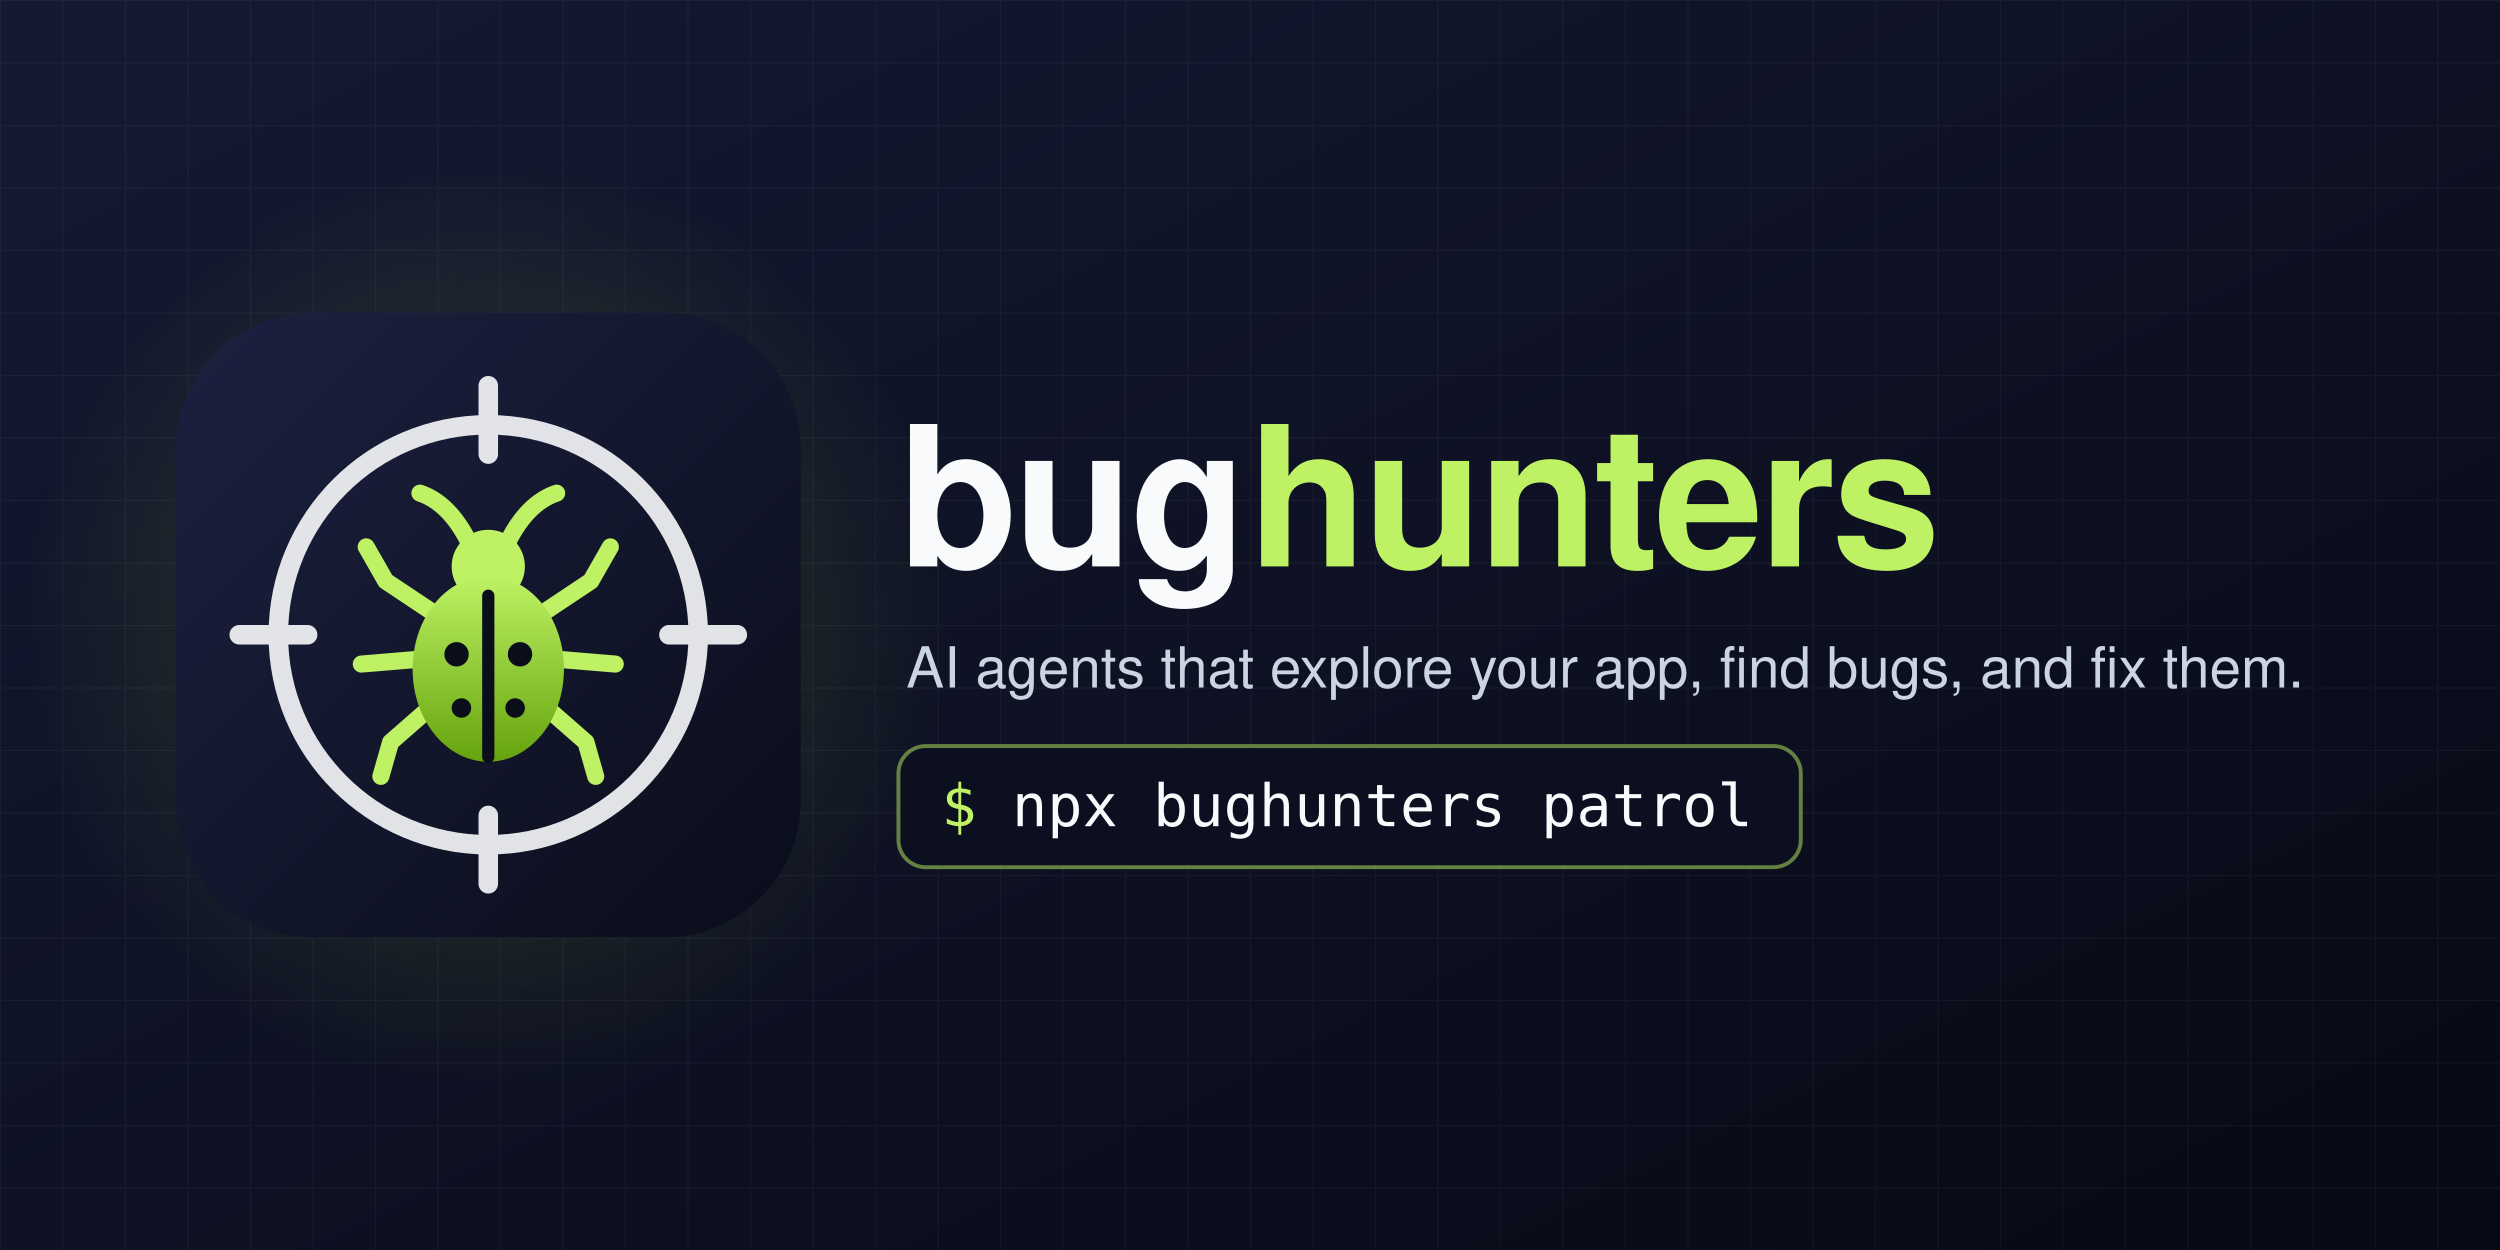
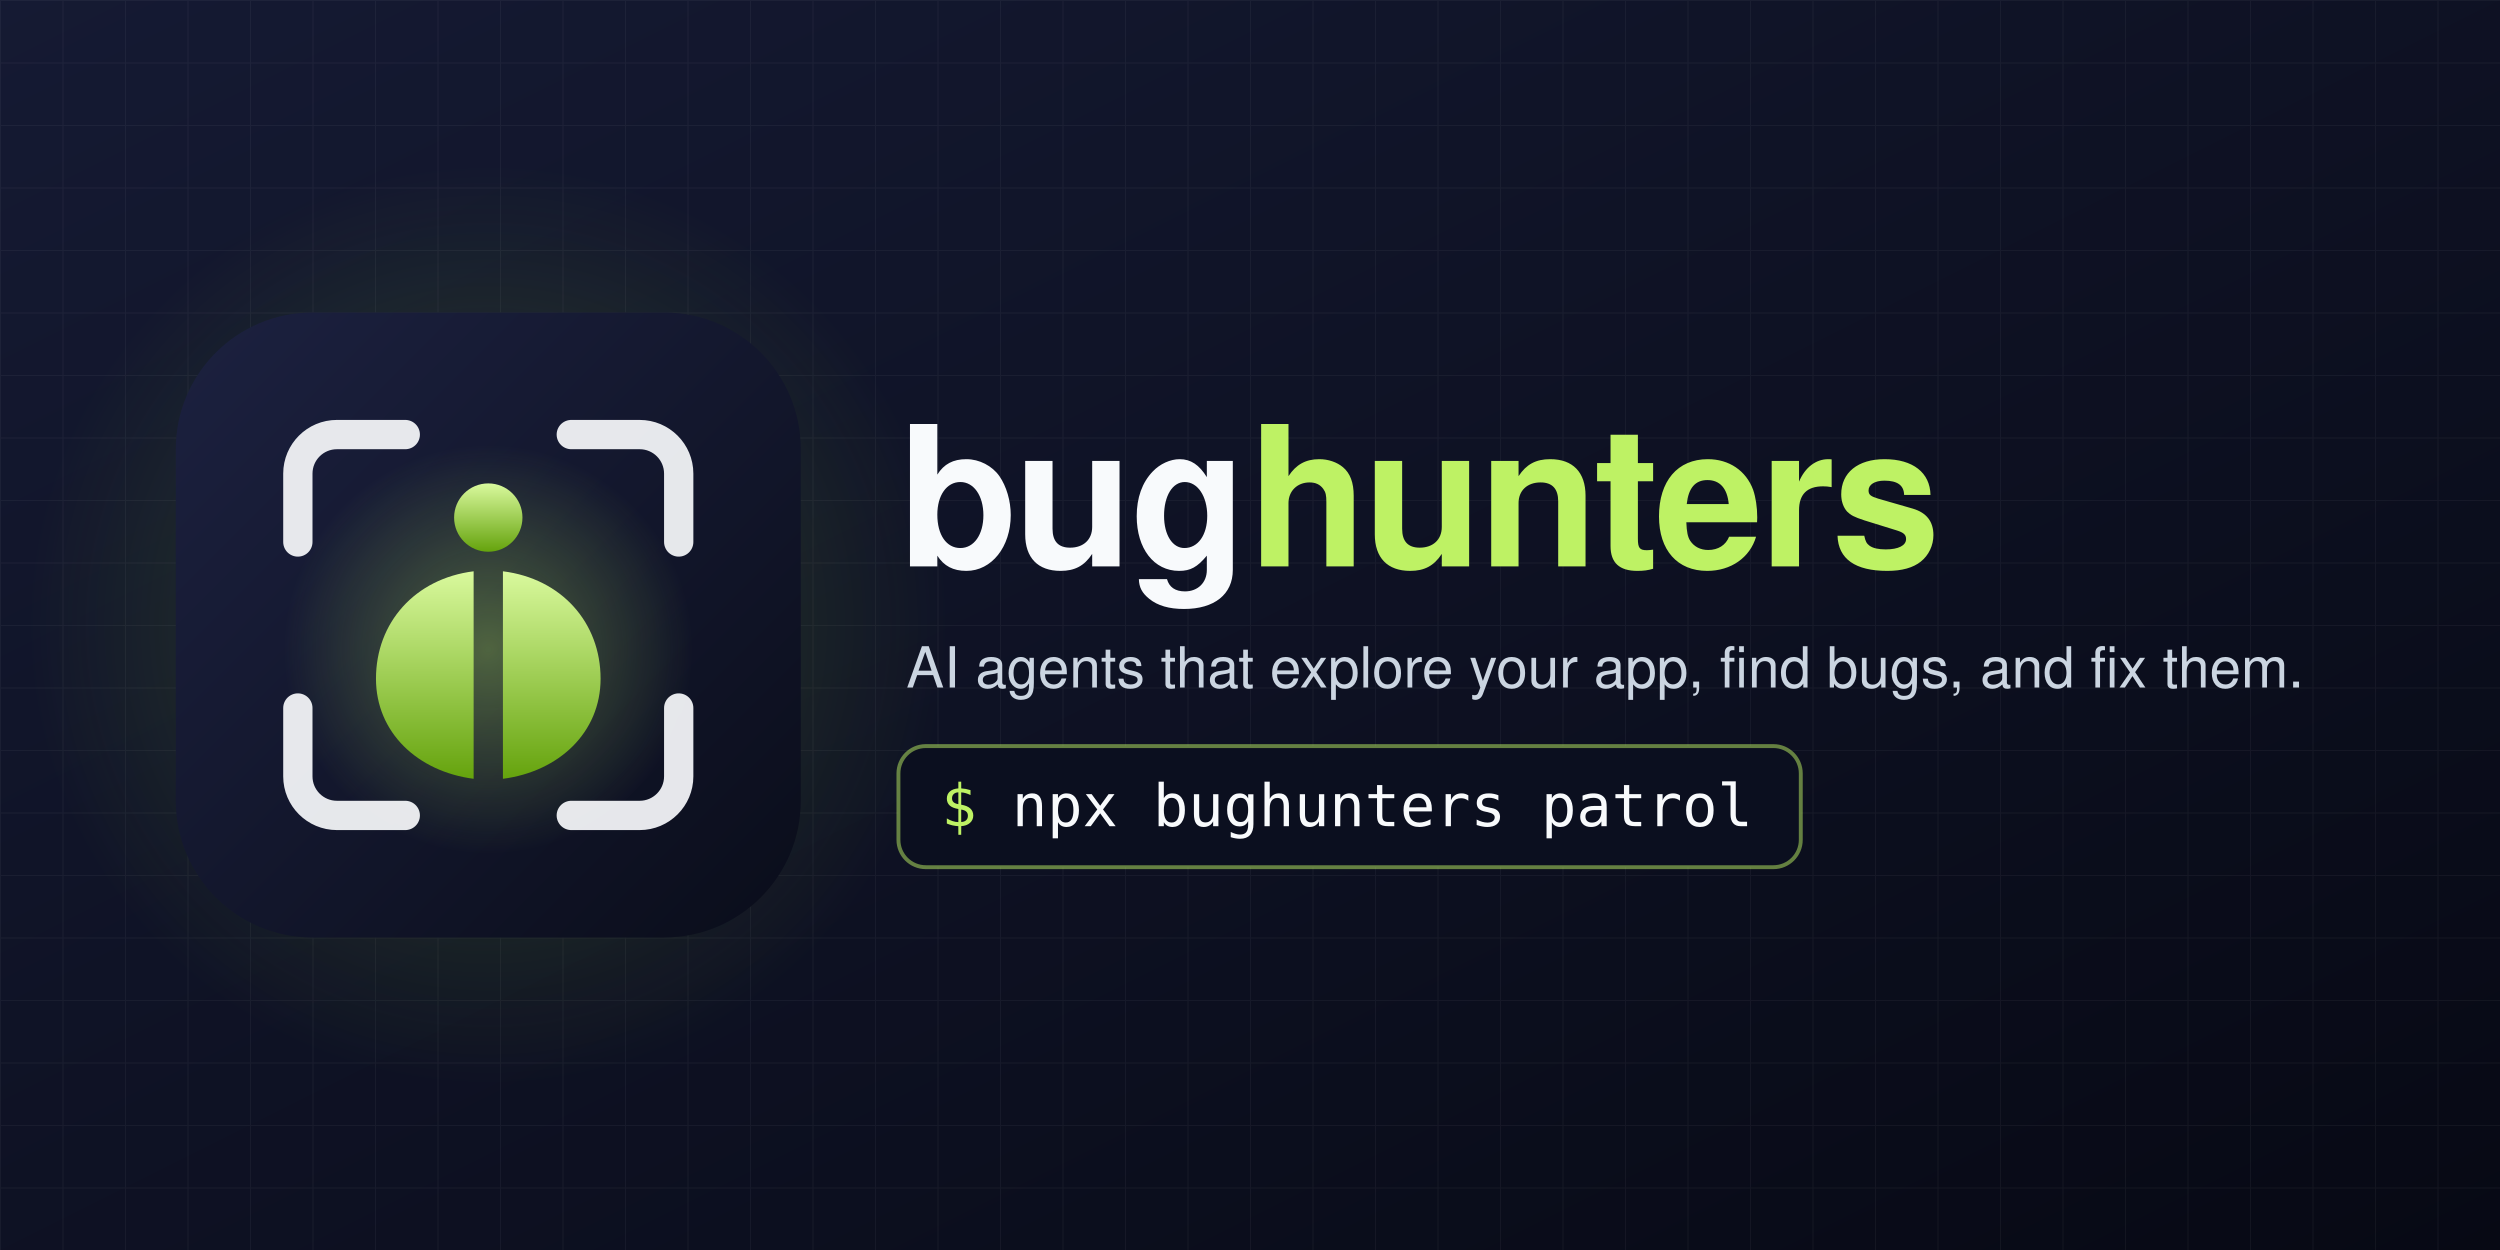
<svg xmlns="http://www.w3.org/2000/svg" viewBox="0 0 1280 640" width="1280" height="640">
  <defs>
    <linearGradient id="bn-bg" x1="0" y1="0" x2="1" y2="1">
      <stop offset="0" stop-color="#151a33" />
      <stop offset="1" stop-color="#070914" />
    </linearGradient>
    <pattern id="bn-grid" width="32" height="32" patternUnits="userSpaceOnUse">
      <path d="M32 0H0V32" fill="none" stroke="#ffffff" stroke-opacity="0.045" stroke-width="1" />
    </pattern>
    <radialGradient id="bn-glow" cx="0.5" cy="0.5" r="0.5">
      <stop offset="0" stop-color="#a3e635" stop-opacity="0.22" />
      <stop offset="1" stop-color="#a3e635" stop-opacity="0" />
    </radialGradient>
  </defs>
  <rect width="1280" height="640" fill="url(#bn-bg)" />
  <rect width="1280" height="640" fill="url(#bn-grid)" />
  <circle cx="250.0" cy="320.0" r="237.5" fill="url(#bn-glow)" />
  <g transform="translate(90 160) scale(1.25)">
    <defs>
      <linearGradient id="bh-bg" x1="0" y1="0" x2="1" y2="1">
        <stop offset="0" stop-color="#1c2140" />
        <stop offset="1" stop-color="#0a0d1a" />
      </linearGradient>
-       <linearGradient id="bh-shell" x1="0" y1="0" x2="0" y2="1">
-         <stop offset="0" stop-color="#bef264" />
+       <linearGradient id="bh-lime" x1="0" y1="0" x2="0" y2="1">
+         <stop offset="0" stop-color="#d9f99d" />
        <stop offset="1" stop-color="#65a30d" />
      </linearGradient>
+       <radialGradient id="bh-glow" cx="0.5" cy="0.5" r="0.5">
+         <stop offset="0" stop-color="#bef264" stop-opacity="0.35" />
+         <stop offset="1" stop-color="#bef264" stop-opacity="0" />
+       </radialGradient>
    </defs>
    <rect width="256" height="256" rx="56" fill="url(#bh-bg)" />
-     <g stroke="#f8fafc" stroke-linecap="round" fill="none" opacity="0.9">
-       <circle cx="128" cy="132" r="86" stroke-width="8" />
-       <line x1="128" y1="30" x2="128" y2="58" stroke-width="8" />
-       <line x1="128" y1="206" x2="128" y2="234" stroke-width="8" />
-       <line x1="26" y1="132" x2="54" y2="132" stroke-width="8" />
-       <line x1="202" y1="132" x2="230" y2="132" stroke-width="8" />
+     <circle cx="128" cy="138" r="84" fill="url(#bh-glow)" />
+     <g fill="none" stroke="#f8fafc" stroke-width="12" stroke-linecap="round" stroke-linejoin="round" opacity="0.92">
+       <path d="M50 94V66a16 16 0 0 1 16-16h28" />
+       <path d="M162 50h28a16 16 0 0 1 16 16v28" />
+       <path d="M206 162v28a16 16 0 0 1-16 16h-28" />
+       <path d="M94 206H66a16 16 0 0 1-16-16v-28" />
    </g>
-     <g stroke="#bef264" stroke-width="7" stroke-linecap="round" stroke-linejoin="round" fill="none">
-       <path d="M104 122 L86 110 L78 96" />
-       <path d="M152 122 L170 110 L178 96" />
-       <path d="M100 142 L76 144" />
-       <path d="M156 142 L180 144" />
-       <path d="M104 162 L88 176 L84 190" />
-       <path d="M152 162 L168 176 L172 190" />
-       <path d="M120 94 Q112 78 100 74" />
-       <path d="M136 94 Q144 78 156 74" />
-     </g>
-     <circle cx="128" cy="104" r="15" fill="#bef264" />
-     <ellipse cx="128" cy="146" rx="31" ry="38" fill="url(#bh-shell)" />
-     <line x1="128" y1="116" x2="128" y2="182" stroke="#0a0d1a" stroke-width="5" stroke-linecap="round" />
-     <circle cx="115" cy="140" r="5" fill="#0a0d1a" />
-     <circle cx="141" cy="140" r="5" fill="#0a0d1a" />
-     <circle cx="117" cy="162" r="4" fill="#0a0d1a" />
-     <circle cx="139" cy="162" r="4" fill="#0a0d1a" />
+     <circle cx="128" cy="84" r="14" fill="url(#bh-lime)" />
+     <path d="M122 106C98 109 82 127 82 150C82 172 99 188 122 191Z" fill="url(#bh-lime)" />
+     <path d="M134 106C158 109 174 127 174 150C174 172 157 188 134 191Z" fill="url(#bh-lime)" />
  </g>
  <g font-family="ui-sans-serif, -apple-system, BlinkMacSystemFont, 'Segoe UI', Helvetica, Arial, sans-serif">
    <text x="460" y="290" fill="#f8fafc" font-size="100" font-weight="800" letter-spacing="-2">bug<tspan fill="#bef264">hunters</tspan>
    </text>
    <text x="464" y="352.0" fill="#cbd5e1" font-size="29" font-weight="500">AI agents that explore your app, find bugs, and fix them.</text>
    <rect x="460" y="382.0" width="462.00" height="62.0" rx="14" fill="#0b0f1f" stroke="#bef264" stroke-opacity="0.5" stroke-width="2" />
    <text x="482.0" y="423.0" fill="#bef264" font-size="30.0" font-family="ui-monospace, SFMono-Regular, Menlo, Consolas, monospace">$ <tspan fill="#f8fafc">npx bughunters patrol</tspan>
    </text>
  </g>
</svg>
